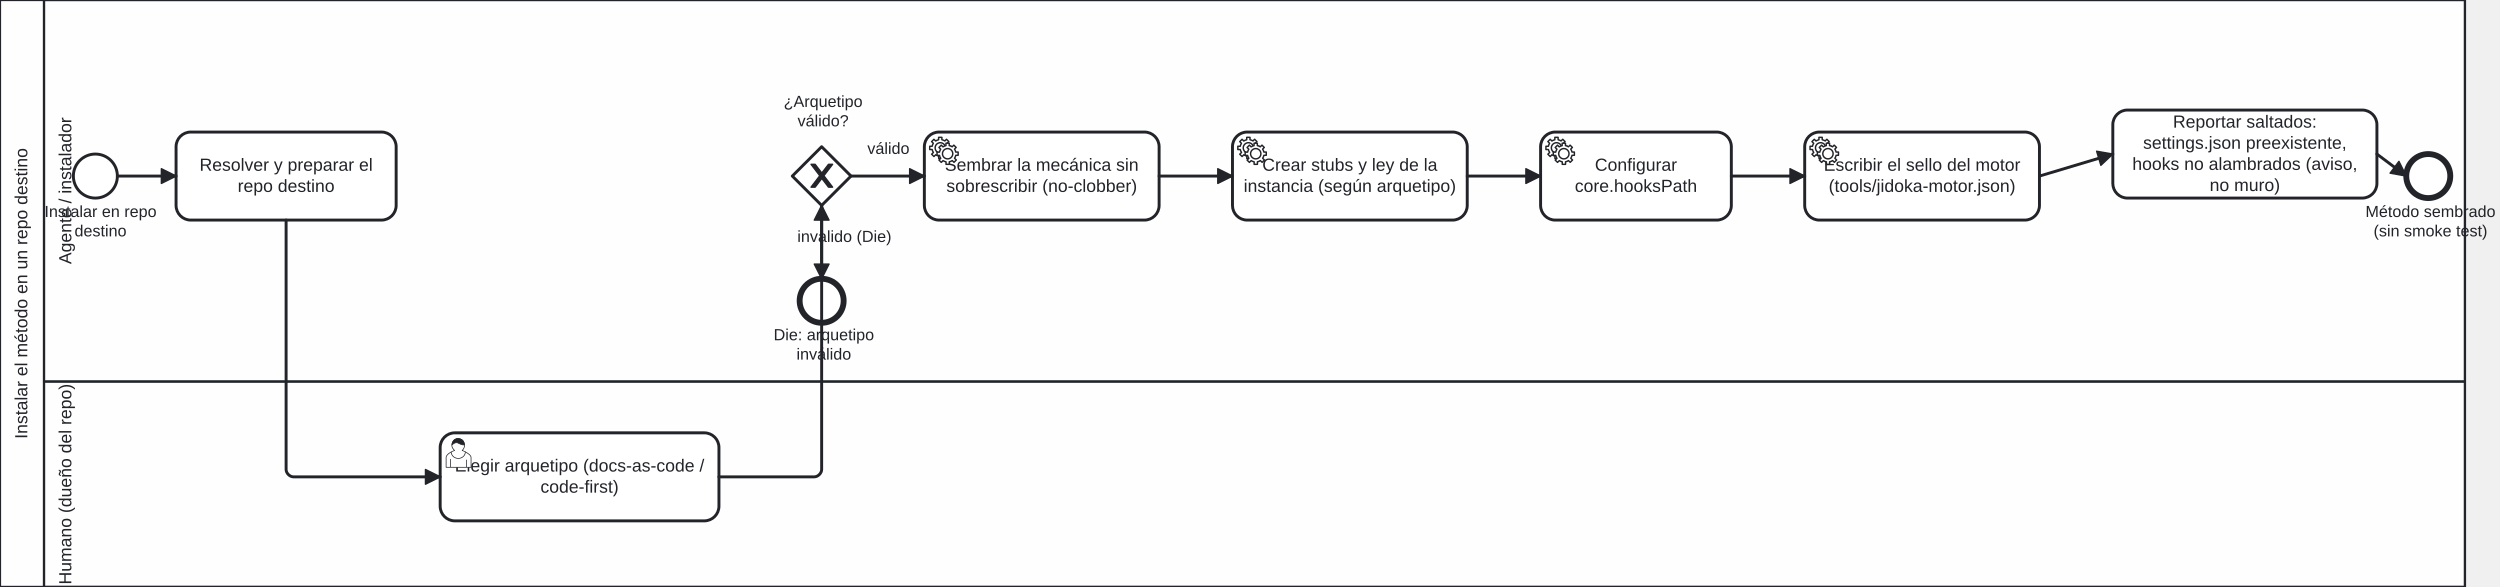
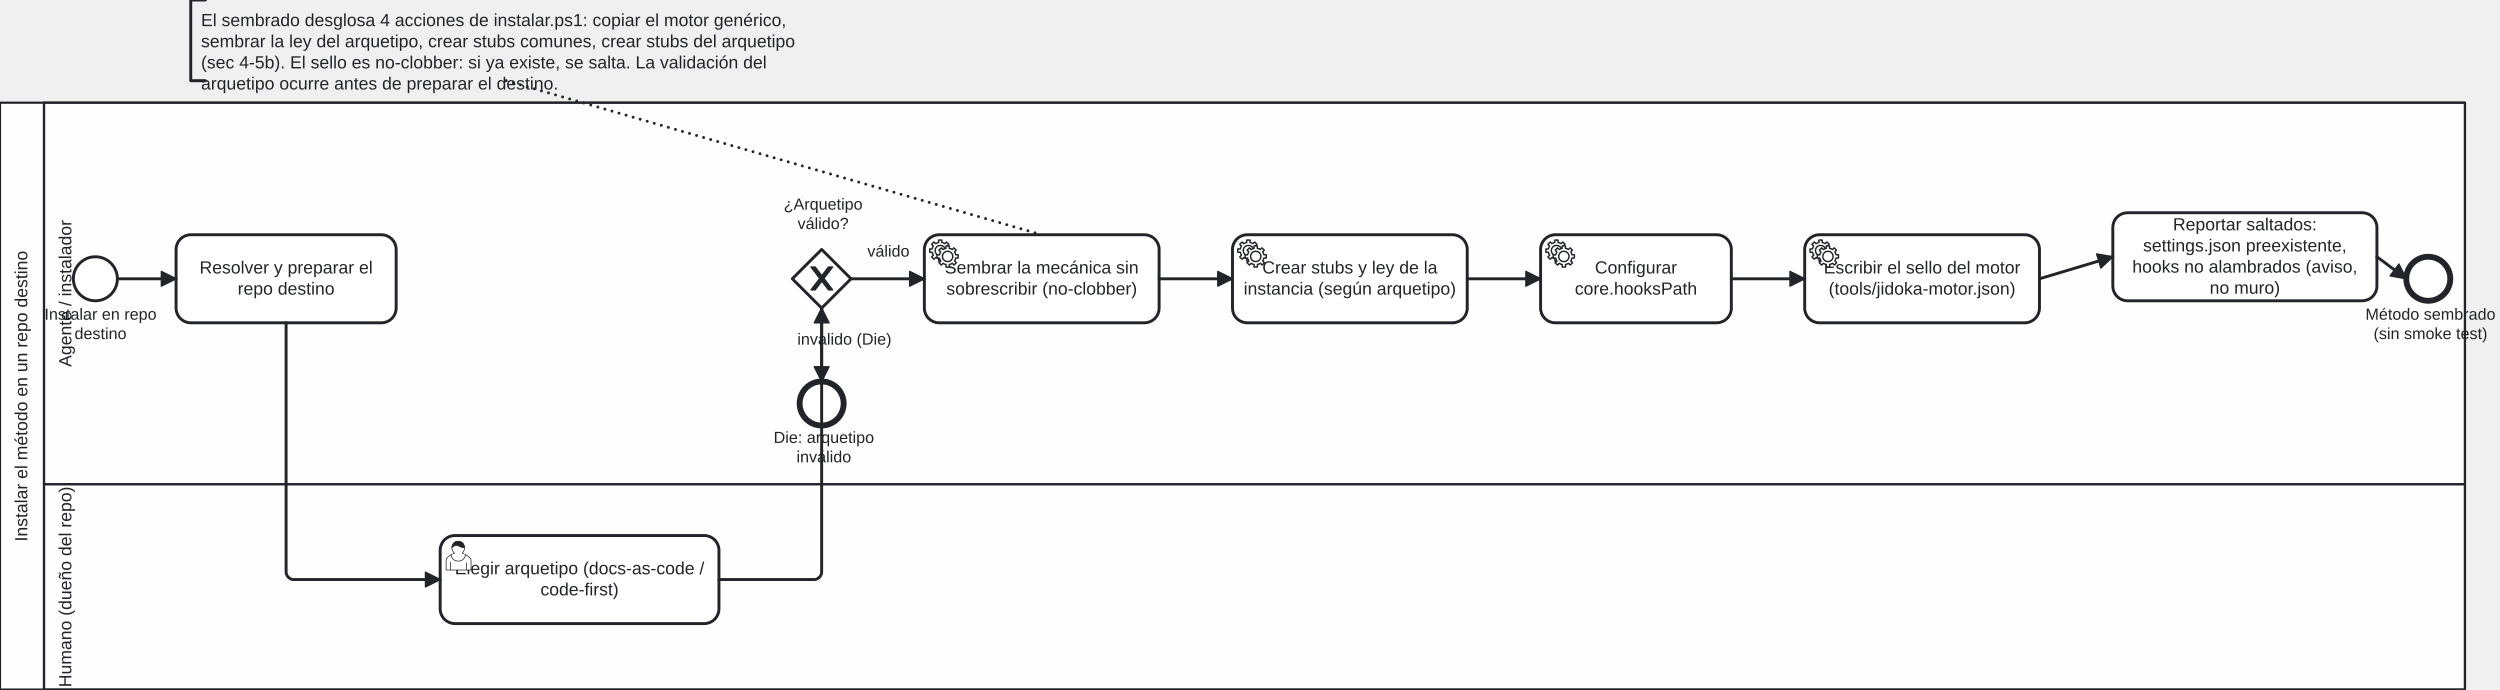
- <svg xmlns="http://www.w3.org/2000/svg" width="1703.888" height="400" viewBox="160 80 1703.888 400" version="1.1">
+ <svg xmlns="http://www.w3.org/2000/svg" width="1703.888" height="470" viewBox="160 10 1703.888 470" version="1.1">
  <g class="djs-group">
    <g class="djs-element djs-shape" data-element-id="Pool_Instalar" style="display: block;" transform="matrix(1 0 0 1 160 80)">
      <g class="djs-visual">
        <rect x="0" y="0" width="1680" height="400" rx="0" ry="0" style="stroke-linecap: round; stroke-linejoin: round; stroke: rgb(34, 36, 42); stroke-width: 1.5px; fill: white; fill-opacity: 0.95;" />
        <path style="fill: none; stroke-linecap: round; stroke-linejoin: round; stroke: rgb(34, 36, 42); stroke-width: 1.5px;" d="M30,0L30,400" />
        <text lineHeight="1.2" class="djs-label" style="font-family: Arial, sans-serif; font-size: 12px; font-weight: normal; fill: rgb(34, 36, 42);" transform="matrix(-1.83697e-16 -1 1 -1.83697e-16 0 400)">
          <tspan x="100.936" y="18.6">Instalar el método en un repo destino</tspan>
        </text>
      </g>
      <rect class="djs-hit djs-hit-all" x="0" y="0" width="1680" height="400" style="fill: none; stroke-opacity: 0; stroke: white; stroke-width: 15px;" />
    </g>
    <g class="djs-children">
      <g class="djs-group">
        <g class="djs-element djs-shape" data-element-id="Lane_Humano" style="display: block;" transform="matrix(1 0 0 1 190 340)">
          <g class="djs-visual">
            <rect x="0" y="0" width="1650" height="140" rx="0" ry="0" style="stroke-linecap: round; stroke-linejoin: round; stroke: rgb(34, 36, 42); stroke-width: 1.5px; fill: white; fill-opacity: 0.25;" />
            <text lineHeight="1.2" class="djs-label" style="font-family: Arial, sans-serif; font-size: 12px; font-weight: normal; fill: rgb(34, 36, 42);" transform="matrix(-1.83697e-16 -1 1 -1.83697e-16 0 140)">
              <tspan x="1.624" y="18.6">Humano (dueño del repo)</tspan>
            </text>
          </g>
          <rect class="djs-hit djs-hit-all" x="0" y="0" width="1650" height="140" style="fill: none; stroke-opacity: 0; stroke: white; stroke-width: 15px;" />
        </g>
      </g>
      <g class="djs-group">
        <g class="djs-element djs-shape" data-element-id="Lane_Agente" style="display: block;" transform="matrix(1 0 0 1 190 80)">
          <g class="djs-visual">
            <rect x="0" y="0" width="1650" height="260" rx="0" ry="0" style="stroke-linecap: round; stroke-linejoin: round; stroke: rgb(34, 36, 42); stroke-width: 1.5px; fill: white; fill-opacity: 0.25;" />
            <text lineHeight="1.2" class="djs-label" style="font-family: Arial, sans-serif; font-size: 12px; font-weight: normal; fill: rgb(34, 36, 42);" transform="matrix(-1.83697e-16 -1 1 -1.83697e-16 0 260)">
              <tspan x="79.967" y="18.6">Agente / instalador</tspan>
            </text>
          </g>
          <rect class="djs-hit djs-hit-all" x="0" y="0" width="1650" height="260" style="fill: none; stroke-opacity: 0; stroke: white; stroke-width: 15px;" />
        </g>
      </g>
      <g class="djs-group">
        <g class="djs-element djs-shape" data-element-id="Start" style="display: block;" transform="matrix(1 0 0 1 210 185)">
          <g class="djs-visual">
            <circle cx="15" cy="15" r="15" style="stroke-linecap: round; stroke-linejoin: round; stroke: rgb(34, 36, 42); stroke-width: 2px; fill: white; fill-opacity: 0.95;" />
          </g>
          <rect class="djs-hit djs-hit-all" x="0" y="0" width="30" height="30" style="fill: none; stroke-opacity: 0; stroke: white; stroke-width: 15px;" />
        </g>
      </g>
      <g class="djs-group">
        <g class="djs-element djs-shape" data-element-id="Start_label" style="display: block;" transform="matrix(1 0 0 1 190 218)">
          <g class="djs-visual">
            <text lineHeight="1.2" class="djs-label" style="font-family: Arial, sans-serif; font-size: 11px; font-weight: normal; fill: rgb(34, 36, 42);">
              <tspan x="0.282" y="9.9">Instalar en repo</tspan>
              <tspan x="20.765" y="23.1">destino</tspan>
            </text>
          </g>
          <rect class="djs-hit djs-hit-all" x="0" y="0" width="77" height="27" style="fill: none; stroke-opacity: 0; stroke: white; stroke-width: 15px;" />
        </g>
      </g>
      <g class="djs-group">
        <g class="djs-element djs-shape" data-element-id="T_Destino" style="display: block;" transform="matrix(1 0 0 1 280 170)">
          <g class="djs-visual">
            <rect x="0" y="0" width="150" height="60" rx="10" ry="10" style="stroke-linecap: round; stroke-linejoin: round; stroke: rgb(34, 36, 42); stroke-width: 2px; fill: white; fill-opacity: 0.95;" />
            <text lineHeight="1.2" class="djs-label" style="font-family: Arial, sans-serif; font-size: 12px; font-weight: normal; fill: rgb(34, 36, 42);">
              <tspan x="15.976" y="26.4">Resolver y preparar el </tspan>
              <tspan x="41.977" y="40.8">repo destino</tspan>
            </text>
          </g>
          <rect class="djs-hit djs-hit-all" x="0" y="0" width="150" height="60" style="fill: none; stroke-opacity: 0; stroke: white; stroke-width: 15px;" />
        </g>
      </g>
      <g class="djs-group">
        <g class="djs-element djs-shape" data-element-id="U_Arquetipo" style="display: block;" transform="matrix(1 0 0 1 460 375)">
          <g class="djs-visual">
            <rect x="0" y="0" width="190" height="60" rx="10" ry="10" style="stroke-linecap: round; stroke-linejoin: round; stroke: rgb(34, 36, 42); stroke-width: 2px; fill: white; fill-opacity: 0.95;" />
            <text lineHeight="1.2" class="djs-label" style="font-family: Arial, sans-serif; font-size: 12px; font-weight: normal; fill: rgb(34, 36, 42);">
              <tspan x="9.957" y="26.4">Elegir arquetipo (docs-as-code / </tspan>
              <tspan x="68.328" y="40.8">code-first)</tspan>
            </text>
            <path d="m 15,12 c 0.909,-0.845 1.594,-2.049 1.594,-3.385 0,-2.554 -1.805,-4.622 -4.357,-4.622 -2.552,0 -4.288,2.068 -4.288,4.622 0,1.348 0.974,2.562 1.896,3.405 -0.529,0.187 -5.669,2.097 -5.794,4.756 v 6.718 h 17 v -6.718 c 0,-2.298 -5.528,-4.595 -6.051,-4.776 zm -8,6 l 0,5.5 m 11,0 l 0,-5" style="fill: white; stroke-linecap: round; stroke-linejoin: round; stroke: rgb(34, 36, 42); stroke-width: 0.5px;" />
            <path d="m 15,12 m 2.162,1.009 c 0,2.447 -2.158,4.431 -4.821,4.431 -2.665,0 -4.822,-1.981 -4.822,-4.431 " style="fill: white; stroke-linecap: round; stroke-linejoin: round; stroke: rgb(34, 36, 42); stroke-width: 0.5px;" />
            <path d="m 15,12 m -6.9,-3.80 c 0,0 2.251,-2.358 4.274,-1.177 2.024,1.181 4.221,1.537 4.124,0.965 -0.098,-0.57 -0.117,-3.791 -4.191,-4.136 -3.575,0.001 -4.208,3.367 -4.207,4.348 z" style="fill: rgb(34, 36, 42); stroke-linecap: round; stroke-linejoin: round; stroke: rgb(34, 36, 42); stroke-width: 0.5px;" />
          </g>
          <rect class="djs-hit djs-hit-all" x="0" y="0" width="190" height="60" style="fill: none; stroke-opacity: 0; stroke: white; stroke-width: 15px;" />
        </g>
      </g>
      <g class="djs-group">
        <g class="djs-element djs-shape" data-element-id="Gw_Arquetipo" style="display: block;" transform="matrix(1 0 0 1 700 180)">
          <g class="djs-visual">
            <polygon points="20,0 40,20 20,40 0,20" style="stroke-linecap: round; stroke-linejoin: round; stroke: rgb(34, 36, 42); stroke-width: 2px; fill: white; fill-opacity: 0.95;" />
            <path d="m 12.8,12 5.943,7.771 -5.943,7.771 2.743,0 4.571,-5.971 4.571,5.971 2.743,0 -5.943,-7.771 5.943,-7.771 -2.743,0 -4.571,5.971 -4.571,-5.971 -2.743,0 z" style="fill: rgb(34, 36, 42); stroke-linecap: round; stroke-linejoin: round; stroke: rgb(34, 36, 42); stroke-width: 1px;" />
          </g>
          <rect class="djs-hit djs-hit-all" x="0" y="0" width="40" height="40" style="fill: none; stroke-opacity: 0; stroke: white; stroke-width: 15px;" />
        </g>
      </g>
      <g class="djs-group">
        <g class="djs-element djs-shape" data-element-id="Gw_Arquetipo_label" style="display: block;" transform="matrix(1 0 0 1 694 143)">
          <g class="djs-visual">
            <text lineHeight="1.2" class="djs-label" style="font-family: Arial, sans-serif; font-size: 11px; font-weight: normal; fill: rgb(34, 36, 42);">
              <tspan x="0.096" y="9.9">¿Arquetipo</tspan>
              <tspan x="9.571" y="23.1">válido?</tspan>
            </text>
          </g>
          <rect class="djs-hit djs-hit-all" x="0" y="0" width="54" height="27" style="fill: none; stroke-opacity: 0; stroke: white; stroke-width: 15px;" />
        </g>
      </g>
      <g class="djs-group">
        <g class="djs-element djs-shape" data-element-id="End_Die" style="display: block;" transform="matrix(1 0 0 1 705 270)">
          <g class="djs-visual">
            <circle cx="15" cy="15" r="15" style="stroke-linecap: round; stroke-linejoin: round; stroke: rgb(34, 36, 42); stroke-width: 4px; fill: white; fill-opacity: 0.95;" />
          </g>
          <rect class="djs-hit djs-hit-all" x="0" y="0" width="30" height="30" style="fill: none; stroke-opacity: 0; stroke: white; stroke-width: 15px;" />
        </g>
      </g>
      <g class="djs-group">
        <g class="djs-element djs-shape" data-element-id="End_Die_label" style="display: block;" transform="matrix(1 0 0 1 687 302)">
          <g class="djs-visual">
            <text lineHeight="1.2" class="djs-label" style="font-family: Arial, sans-serif; font-size: 11px; font-weight: normal; fill: rgb(34, 36, 42);">
              <tspan x="0.257" y="9.9">Die: arquetipo</tspan>
              <tspan x="15.849" y="23.1">inválido</tspan>
            </text>
          </g>
          <rect class="djs-hit djs-hit-all" x="0" y="0" width="69" height="27" style="fill: none; stroke-opacity: 0; stroke: white; stroke-width: 15px;" />
        </g>
      </g>
      <g class="djs-group">
        <g class="djs-element djs-shape" data-element-id="T_Sembrar" style="display: block;" transform="matrix(1 0 0 1 790 170)">
          <g class="djs-visual">
            <rect x="0" y="0" width="160" height="60" rx="10" ry="10" style="stroke-linecap: round; stroke-linejoin: round; stroke: rgb(34, 36, 42); stroke-width: 2px; fill: white; fill-opacity: 0.95;" />
            <text lineHeight="1.2" class="djs-label" style="font-family: Arial, sans-serif; font-size: 12px; font-weight: normal; fill: rgb(34, 36, 42);">
              <tspan x="13.974" y="26.4">Sembrar la mecánica sin </tspan>
              <tspan x="14.979" y="40.8">sobrescribir (no-clobber)</tspan>
            </text>
            <circle cx="5" cy="5" r="5" transform="translate(6, 6)" style="stroke-linecap: round; stroke-linejoin: round; stroke: none; stroke-width: 2px; fill: white;" />
            <path d="m 12,18 v -1.713 c 0.352,-0.07 0.704,-0.178 1.048,-0.321 0.344,-0.145 0.666,-0.321 0.966,-0.521 l 1.194,1.18 1.567,-1.577 -1.195,-1.18 c 0.403,-0.614 0.683,-1.299 0.825,-2.018 l 1.622,-0.01 v -2.22 l -1.637,0.01 c -0.073,-0.352 -0.178,-0.7 -0.324,-1.044 -0.145,-0.344 -0.321,-0.664 -0.523,-0.962 l 1.131,-1.136 -1.583,-1.563 -1.13,1.136 c -0.614,-0.401 -1.303,-0.681 -2.023,-0.822 l 0.009,-1.619 h -2.241 l 0.004,1.631 c -0.354,0.074 -0.705,0.18 -1.05,0.324 -0.344,0.144 -0.665,0.321 -0.964,0.52 l -1.17,-1.158 -1.567,1.579 1.168,1.157 c -0.403,0.613 -0.683,1.298 -0.825,2.017 l -1.659,0.003 v 2.222 l 1.672,-0.006 c 0.073,0.351 0.18,0.702 0.324,1.045 0.145,0.344 0.321,0.664 0.523,0.961 l -1.199,1.197 1.584,1.56 1.196,-1.193 c 0.614,0.403 1.303,0.682 2.023,0.823 l 7.19e-4,1.699 h 2.227 z m 0.221,-3.996 c -1.789,0.75 -3.858,-0.093 -4.61,-1.874 -0.752,-1.783 0.091,-3.846 1.88,-4.596 1.788,-0.749 3.857,0.093 4.609,1.874 0.752,1.782 -0.091,3.846 -1.88,4.596 z" style="fill: white; stroke-linecap: round; stroke-linejoin: round; stroke: rgb(34, 36, 42); stroke-width: 1px;" />
            <circle cx="5" cy="5" r="5" transform="translate(11, 10)" style="stroke-linecap: round; stroke-linejoin: round; stroke: none; stroke-width: 2px; fill: white;" />
            <path d="m 17,22 v -1.713 c 0.352,-0.07 0.704,-0.178 1.048,-0.321 0.344,-0.145 0.666,-0.321 0.966,-0.521 l 1.194,1.18 1.567,-1.577 -1.195,-1.18 c 0.403,-0.614 0.683,-1.299 0.825,-2.018 l 1.622,-0.01 v -2.22 l -1.637,0.01 c -0.073,-0.352 -0.178,-0.7 -0.324,-1.044 -0.145,-0.344 -0.321,-0.664 -0.523,-0.962 l 1.131,-1.136 -1.583,-1.563 -1.13,1.136 c -0.614,-0.401 -1.303,-0.681 -2.023,-0.822 l 0.009,-1.619 h -2.241 l 0.004,1.631 c -0.354,0.074 -0.705,0.18 -1.05,0.324 -0.344,0.144 -0.665,0.321 -0.964,0.52 l -1.17,-1.158 -1.567,1.579 1.168,1.157 c -0.403,0.613 -0.683,1.298 -0.825,2.017 l -1.659,0.003 v 2.222 l 1.672,-0.006 c 0.073,0.351 0.18,0.702 0.324,1.045 0.145,0.344 0.321,0.664 0.523,0.961 l -1.199,1.197 1.584,1.56 1.196,-1.193 c 0.614,0.403 1.303,0.682 2.023,0.823 l 7.19e-4,1.699 h 2.227 z m 0.221,-3.996 c -1.789,0.75 -3.858,-0.093 -4.61,-1.874 -0.752,-1.783 0.091,-3.846 1.88,-4.596 1.788,-0.749 3.857,0.093 4.609,1.874 0.752,1.782 -0.091,3.846 -1.88,4.596 z" style="fill: white; stroke-linecap: round; stroke-linejoin: round; stroke: rgb(34, 36, 42); stroke-width: 1px;" />
          </g>
          <rect class="djs-hit djs-hit-all" x="0" y="0" width="160" height="60" style="fill: none; stroke-opacity: 0; stroke: white; stroke-width: 15px;" />
        </g>
      </g>
      <g class="djs-group">
        <g class="djs-element djs-shape" data-element-id="T_Instancia" style="display: block;" transform="matrix(1 0 0 1 1000 170)">
          <g class="djs-visual">
            <rect x="0" y="0" width="160" height="60" rx="10" ry="10" style="stroke-linecap: round; stroke-linejoin: round; stroke: rgb(34, 36, 42); stroke-width: 2px; fill: white; fill-opacity: 0.95;" />
            <text lineHeight="1.2" class="djs-label" style="font-family: Arial, sans-serif; font-size: 12px; font-weight: normal; fill: rgb(34, 36, 42);">
              <tspan x="20.308" y="26.4">Crear stubs y ley de la </tspan>
              <tspan x="7.622" y="40.8">instancia (según arquetipo)</tspan>
            </text>
            <circle cx="5" cy="5" r="5" transform="translate(6, 6)" style="stroke-linecap: round; stroke-linejoin: round; stroke: none; stroke-width: 2px; fill: white;" />
            <path d="m 12,18 v -1.713 c 0.352,-0.07 0.704,-0.178 1.048,-0.321 0.344,-0.145 0.666,-0.321 0.966,-0.521 l 1.194,1.18 1.567,-1.577 -1.195,-1.18 c 0.403,-0.614 0.683,-1.299 0.825,-2.018 l 1.622,-0.01 v -2.22 l -1.637,0.01 c -0.073,-0.352 -0.178,-0.7 -0.324,-1.044 -0.145,-0.344 -0.321,-0.664 -0.523,-0.962 l 1.131,-1.136 -1.583,-1.563 -1.13,1.136 c -0.614,-0.401 -1.303,-0.681 -2.023,-0.822 l 0.009,-1.619 h -2.241 l 0.004,1.631 c -0.354,0.074 -0.705,0.18 -1.05,0.324 -0.344,0.144 -0.665,0.321 -0.964,0.52 l -1.17,-1.158 -1.567,1.579 1.168,1.157 c -0.403,0.613 -0.683,1.298 -0.825,2.017 l -1.659,0.003 v 2.222 l 1.672,-0.006 c 0.073,0.351 0.18,0.702 0.324,1.045 0.145,0.344 0.321,0.664 0.523,0.961 l -1.199,1.197 1.584,1.56 1.196,-1.193 c 0.614,0.403 1.303,0.682 2.023,0.823 l 7.19e-4,1.699 h 2.227 z m 0.221,-3.996 c -1.789,0.75 -3.858,-0.093 -4.61,-1.874 -0.752,-1.783 0.091,-3.846 1.88,-4.596 1.788,-0.749 3.857,0.093 4.609,1.874 0.752,1.782 -0.091,3.846 -1.88,4.596 z" style="fill: white; stroke-linecap: round; stroke-linejoin: round; stroke: rgb(34, 36, 42); stroke-width: 1px;" />
            <circle cx="5" cy="5" r="5" transform="translate(11, 10)" style="stroke-linecap: round; stroke-linejoin: round; stroke: none; stroke-width: 2px; fill: white;" />
            <path d="m 17,22 v -1.713 c 0.352,-0.07 0.704,-0.178 1.048,-0.321 0.344,-0.145 0.666,-0.321 0.966,-0.521 l 1.194,1.18 1.567,-1.577 -1.195,-1.18 c 0.403,-0.614 0.683,-1.299 0.825,-2.018 l 1.622,-0.01 v -2.22 l -1.637,0.01 c -0.073,-0.352 -0.178,-0.7 -0.324,-1.044 -0.145,-0.344 -0.321,-0.664 -0.523,-0.962 l 1.131,-1.136 -1.583,-1.563 -1.13,1.136 c -0.614,-0.401 -1.303,-0.681 -2.023,-0.822 l 0.009,-1.619 h -2.241 l 0.004,1.631 c -0.354,0.074 -0.705,0.18 -1.05,0.324 -0.344,0.144 -0.665,0.321 -0.964,0.52 l -1.17,-1.158 -1.567,1.579 1.168,1.157 c -0.403,0.613 -0.683,1.298 -0.825,2.017 l -1.659,0.003 v 2.222 l 1.672,-0.006 c 0.073,0.351 0.18,0.702 0.324,1.045 0.145,0.344 0.321,0.664 0.523,0.961 l -1.199,1.197 1.584,1.56 1.196,-1.193 c 0.614,0.403 1.303,0.682 2.023,0.823 l 7.19e-4,1.699 h 2.227 z m 0.221,-3.996 c -1.789,0.75 -3.858,-0.093 -4.61,-1.874 -0.752,-1.783 0.091,-3.846 1.88,-4.596 1.788,-0.749 3.857,0.093 4.609,1.874 0.752,1.782 -0.091,3.846 -1.88,4.596 z" style="fill: white; stroke-linecap: round; stroke-linejoin: round; stroke: rgb(34, 36, 42); stroke-width: 1px;" />
          </g>
          <rect class="djs-hit djs-hit-all" x="0" y="0" width="160" height="60" style="fill: none; stroke-opacity: 0; stroke: white; stroke-width: 15px;" />
        </g>
      </g>
      <g class="djs-group">
        <g class="djs-element djs-shape" data-element-id="T_Hooks" style="display: block;" transform="matrix(1 0 0 1 1210 170)">
          <g class="djs-visual">
            <rect x="0" y="0" width="130" height="60" rx="10" ry="10" style="stroke-linecap: round; stroke-linejoin: round; stroke: rgb(34, 36, 42); stroke-width: 2px; fill: white; fill-opacity: 0.95;" />
            <text lineHeight="1.2" class="djs-label" style="font-family: Arial, sans-serif; font-size: 12px; font-weight: normal; fill: rgb(34, 36, 42);">
              <tspan x="36.986" y="26.4">Configurar </tspan>
              <tspan x="23.308" y="40.8">core.hooksPath</tspan>
            </text>
            <circle cx="5" cy="5" r="5" transform="translate(6, 6)" style="stroke-linecap: round; stroke-linejoin: round; stroke: none; stroke-width: 2px; fill: white;" />
            <path d="m 12,18 v -1.713 c 0.352,-0.07 0.704,-0.178 1.048,-0.321 0.344,-0.145 0.666,-0.321 0.966,-0.521 l 1.194,1.18 1.567,-1.577 -1.195,-1.18 c 0.403,-0.614 0.683,-1.299 0.825,-2.018 l 1.622,-0.01 v -2.22 l -1.637,0.01 c -0.073,-0.352 -0.178,-0.7 -0.324,-1.044 -0.145,-0.344 -0.321,-0.664 -0.523,-0.962 l 1.131,-1.136 -1.583,-1.563 -1.13,1.136 c -0.614,-0.401 -1.303,-0.681 -2.023,-0.822 l 0.009,-1.619 h -2.241 l 0.004,1.631 c -0.354,0.074 -0.705,0.18 -1.05,0.324 -0.344,0.144 -0.665,0.321 -0.964,0.52 l -1.17,-1.158 -1.567,1.579 1.168,1.157 c -0.403,0.613 -0.683,1.298 -0.825,2.017 l -1.659,0.003 v 2.222 l 1.672,-0.006 c 0.073,0.351 0.18,0.702 0.324,1.045 0.145,0.344 0.321,0.664 0.523,0.961 l -1.199,1.197 1.584,1.56 1.196,-1.193 c 0.614,0.403 1.303,0.682 2.023,0.823 l 7.19e-4,1.699 h 2.227 z m 0.221,-3.996 c -1.789,0.75 -3.858,-0.093 -4.61,-1.874 -0.752,-1.783 0.091,-3.846 1.88,-4.596 1.788,-0.749 3.857,0.093 4.609,1.874 0.752,1.782 -0.091,3.846 -1.88,4.596 z" style="fill: white; stroke-linecap: round; stroke-linejoin: round; stroke: rgb(34, 36, 42); stroke-width: 1px;" />
            <circle cx="5" cy="5" r="5" transform="translate(11, 10)" style="stroke-linecap: round; stroke-linejoin: round; stroke: none; stroke-width: 2px; fill: white;" />
            <path d="m 17,22 v -1.713 c 0.352,-0.07 0.704,-0.178 1.048,-0.321 0.344,-0.145 0.666,-0.321 0.966,-0.521 l 1.194,1.18 1.567,-1.577 -1.195,-1.18 c 0.403,-0.614 0.683,-1.299 0.825,-2.018 l 1.622,-0.01 v -2.22 l -1.637,0.01 c -0.073,-0.352 -0.178,-0.7 -0.324,-1.044 -0.145,-0.344 -0.321,-0.664 -0.523,-0.962 l 1.131,-1.136 -1.583,-1.563 -1.13,1.136 c -0.614,-0.401 -1.303,-0.681 -2.023,-0.822 l 0.009,-1.619 h -2.241 l 0.004,1.631 c -0.354,0.074 -0.705,0.18 -1.05,0.324 -0.344,0.144 -0.665,0.321 -0.964,0.52 l -1.17,-1.158 -1.567,1.579 1.168,1.157 c -0.403,0.613 -0.683,1.298 -0.825,2.017 l -1.659,0.003 v 2.222 l 1.672,-0.006 c 0.073,0.351 0.18,0.702 0.324,1.045 0.145,0.344 0.321,0.664 0.523,0.961 l -1.199,1.197 1.584,1.56 1.196,-1.193 c 0.614,0.403 1.303,0.682 2.023,0.823 l 7.19e-4,1.699 h 2.227 z m 0.221,-3.996 c -1.789,0.75 -3.858,-0.093 -4.61,-1.874 -0.752,-1.783 0.091,-3.846 1.88,-4.596 1.788,-0.749 3.857,0.093 4.609,1.874 0.752,1.782 -0.091,3.846 -1.88,4.596 z" style="fill: white; stroke-linecap: round; stroke-linejoin: round; stroke: rgb(34, 36, 42); stroke-width: 1px;" />
          </g>
          <rect class="djs-hit djs-hit-all" x="0" y="0" width="130" height="60" style="fill: none; stroke-opacity: 0; stroke: white; stroke-width: 15px;" />
        </g>
      </g>
      <g class="djs-group">
        <g class="djs-element djs-shape" data-element-id="T_Sello" style="display: block;" transform="matrix(1 0 0 1 1390 170)">
          <g class="djs-visual">
            <rect x="0" y="0" width="160" height="60" rx="10" ry="10" style="stroke-linecap: round; stroke-linejoin: round; stroke: rgb(34, 36, 42); stroke-width: 2px; fill: white; fill-opacity: 0.95;" />
            <text lineHeight="1.2" class="djs-label" style="font-family: Arial, sans-serif; font-size: 12px; font-weight: normal; fill: rgb(34, 36, 42);">
              <tspan x="12.978" y="26.4">Escribir el sello del motor </tspan>
              <tspan x="16.309" y="40.8">(tools/jidoka-motor.json)</tspan>
            </text>
            <circle cx="5" cy="5" r="5" transform="translate(6, 6)" style="stroke-linecap: round; stroke-linejoin: round; stroke: none; stroke-width: 2px; fill: white;" />
            <path d="m 12,18 v -1.713 c 0.352,-0.07 0.704,-0.178 1.048,-0.321 0.344,-0.145 0.666,-0.321 0.966,-0.521 l 1.194,1.18 1.567,-1.577 -1.195,-1.18 c 0.403,-0.614 0.683,-1.299 0.825,-2.018 l 1.622,-0.01 v -2.22 l -1.637,0.01 c -0.073,-0.352 -0.178,-0.7 -0.324,-1.044 -0.145,-0.344 -0.321,-0.664 -0.523,-0.962 l 1.131,-1.136 -1.583,-1.563 -1.13,1.136 c -0.614,-0.401 -1.303,-0.681 -2.023,-0.822 l 0.009,-1.619 h -2.241 l 0.004,1.631 c -0.354,0.074 -0.705,0.18 -1.05,0.324 -0.344,0.144 -0.665,0.321 -0.964,0.52 l -1.17,-1.158 -1.567,1.579 1.168,1.157 c -0.403,0.613 -0.683,1.298 -0.825,2.017 l -1.659,0.003 v 2.222 l 1.672,-0.006 c 0.073,0.351 0.18,0.702 0.324,1.045 0.145,0.344 0.321,0.664 0.523,0.961 l -1.199,1.197 1.584,1.56 1.196,-1.193 c 0.614,0.403 1.303,0.682 2.023,0.823 l 7.19e-4,1.699 h 2.227 z m 0.221,-3.996 c -1.789,0.75 -3.858,-0.093 -4.61,-1.874 -0.752,-1.783 0.091,-3.846 1.88,-4.596 1.788,-0.749 3.857,0.093 4.609,1.874 0.752,1.782 -0.091,3.846 -1.88,4.596 z" style="fill: white; stroke-linecap: round; stroke-linejoin: round; stroke: rgb(34, 36, 42); stroke-width: 1px;" />
            <circle cx="5" cy="5" r="5" transform="translate(11, 10)" style="stroke-linecap: round; stroke-linejoin: round; stroke: none; stroke-width: 2px; fill: white;" />
            <path d="m 17,22 v -1.713 c 0.352,-0.07 0.704,-0.178 1.048,-0.321 0.344,-0.145 0.666,-0.321 0.966,-0.521 l 1.194,1.18 1.567,-1.577 -1.195,-1.18 c 0.403,-0.614 0.683,-1.299 0.825,-2.018 l 1.622,-0.01 v -2.22 l -1.637,0.01 c -0.073,-0.352 -0.178,-0.7 -0.324,-1.044 -0.145,-0.344 -0.321,-0.664 -0.523,-0.962 l 1.131,-1.136 -1.583,-1.563 -1.13,1.136 c -0.614,-0.401 -1.303,-0.681 -2.023,-0.822 l 0.009,-1.619 h -2.241 l 0.004,1.631 c -0.354,0.074 -0.705,0.18 -1.05,0.324 -0.344,0.144 -0.665,0.321 -0.964,0.52 l -1.17,-1.158 -1.567,1.579 1.168,1.157 c -0.403,0.613 -0.683,1.298 -0.825,2.017 l -1.659,0.003 v 2.222 l 1.672,-0.006 c 0.073,0.351 0.18,0.702 0.324,1.045 0.145,0.344 0.321,0.664 0.523,0.961 l -1.199,1.197 1.584,1.56 1.196,-1.193 c 0.614,0.403 1.303,0.682 2.023,0.823 l 7.19e-4,1.699 h 2.227 z m 0.221,-3.996 c -1.789,0.75 -3.858,-0.093 -4.61,-1.874 -0.752,-1.783 0.091,-3.846 1.88,-4.596 1.788,-0.749 3.857,0.093 4.609,1.874 0.752,1.782 -0.091,3.846 -1.88,4.596 z" style="fill: white; stroke-linecap: round; stroke-linejoin: round; stroke: rgb(34, 36, 42); stroke-width: 1px;" />
          </g>
          <rect class="djs-hit djs-hit-all" x="0" y="0" width="160" height="60" style="fill: none; stroke-opacity: 0; stroke: white; stroke-width: 15px;" />
        </g>
      </g>
      <g class="djs-group">
        <g class="djs-element djs-shape" data-element-id="T_Brownfield" style="display: block;" transform="matrix(1 0 0 1 1600 155)">
          <g class="djs-visual">
            <rect x="0" y="0" width="180" height="60" rx="10" ry="10" style="stroke-linecap: round; stroke-linejoin: round; stroke: rgb(34, 36, 42); stroke-width: 2px; fill: white; fill-opacity: 0.95;" />
            <text lineHeight="1.2" class="djs-label" style="font-family: Arial, sans-serif; font-size: 12px; font-weight: normal; fill: rgb(34, 36, 42);">
              <tspan x="40.975" y="12">Reportar saltados: </tspan>
              <tspan x="20.628" y="26.4">settings.json preexistente, </tspan>
              <tspan x="13.292" y="40.8">hooks no alambrados (aviso, </tspan>
              <tspan x="65.991" y="55.2">no muro)</tspan>
            </text>
          </g>
          <rect class="djs-hit djs-hit-all" x="0" y="0" width="180" height="60" style="fill: none; stroke-opacity: 0; stroke: white; stroke-width: 15px;" />
        </g>
      </g>
      <g class="djs-group">
        <g class="djs-element djs-shape" data-element-id="End" style="display: block;" transform="matrix(1 0 0 1 1800 185)">
          <g class="djs-visual">
            <circle cx="15" cy="15" r="15" style="stroke-linecap: round; stroke-linejoin: round; stroke: rgb(34, 36, 42); stroke-width: 4px; fill: white; fill-opacity: 0.95;" />
          </g>
          <rect class="djs-hit djs-hit-all" x="0" y="0" width="30" height="30" style="fill: none; stroke-opacity: 0; stroke: white; stroke-width: 15px;" />
        </g>
      </g>
      <g class="djs-group">
        <g class="djs-element djs-shape" data-element-id="End_label" style="display: block;" transform="matrix(1 0 0 1 1772 218)">
          <g class="djs-visual">
            <text lineHeight="1.2" class="djs-label" style="font-family: Arial, sans-serif; font-size: 11px; font-weight: normal; fill: rgb(34, 36, 42);">
              <tspan x="0.17" y="9.9">Método sembrado </tspan>
              <tspan x="5.686" y="23.1">(sin smoke test)</tspan>
            </text>
          </g>
          <rect class="djs-hit djs-hit-all" x="0" y="0" width="89" height="27" style="fill: none; stroke-opacity: 0; stroke: white; stroke-width: 15px;" />
        </g>
      </g>
      <g class="djs-group">
+         <g class="djs-element djs-shape" data-element-id="Ann_Desglose" style="display: block;" transform="matrix(1 0 0 1 290 10)">
+           <g class="djs-visual">
+             <rect x="0" y="0" width="430" height="55" rx="0" ry="0" style="stroke-linecap: round; stroke-linejoin: round; stroke: none; stroke-width: 2px; fill: none;" />
+             <path d="m 0, 0 m 10,0 l -10,0 l 0,55 l 10,0" style="fill: none; stroke-linecap: round; stroke-linejoin: round; stroke: rgb(34, 36, 42); stroke-width: 2px;" />
+             <text lineHeight="1.2" class="djs-label" style="font-family: Arial, sans-serif; font-size: 12px; font-weight: normal; fill: rgb(34, 36, 42);">
+               <tspan x="7" y="17.8">El sembrado desglosa 4 acciones de instalar.ps1: copiar el motor genérico, </tspan>
+               <tspan x="7" y="32.2">sembrar la ley del arquetipo, crear stubs comunes, crear stubs del arquetipo </tspan>
+               <tspan x="7" y="46.6">(sec 4-5b). El sello es no-clobber: si ya existe, se salta. La validación del </tspan>
+               <tspan x="7" y="61">arquetipo ocurre antes de preparar el destino.</tspan>
+             </text>
+           </g>
+           <rect class="djs-hit djs-hit-all" x="0" y="0" width="430" height="55" style="fill: none; stroke-opacity: 0; stroke: white; stroke-width: 15px;" />
+         </g>
+       </g>
+       <g class="djs-group">
        <g class="djs-element djs-connection" data-element-id="f1" style="display: block;">
          <g class="djs-visual">
            <defs>
-               <marker id="marker-2s6ladggal41pw8rstqpfulzf" viewBox="0 0 20 20" refX="11" refY="10" markerWidth="10" markerHeight="10" orient="auto">
-                 <path d="M 1 5 L 11 10 L 1 15 Z" style="stroke-linecap: round; stroke-linejoin: round; stroke: rgb(34, 36, 42); stroke-width: 1px; fill: rgb(34, 36, 42);" />
-               </marker>
-             </defs>
-             <path data-corner-radius="5" style="fill: none; stroke-linecap: round; stroke-linejoin: round; stroke: rgb(34, 36, 42); stroke-width: 2px; marker-end: url('#marker-2s6ladggal41pw8rstqpfulzf');" d="M240,200L280,200" />
+               <marker id="marker-5e7hqs9ax4y31dvka6ihatqs8" viewBox="0 0 20 20" refX="11" refY="10" markerWidth="10" markerHeight="10" orient="auto">
+                 <path d="M 1 5 L 11 10 L 1 15 Z" style="stroke-linecap: round; stroke-linejoin: round; stroke: rgb(34, 36, 42); stroke-width: 1px; fill: rgb(34, 36, 42);" />
+               </marker>
+             </defs>
+             <path data-corner-radius="5" style="fill: none; stroke-linecap: round; stroke-linejoin: round; stroke: rgb(34, 36, 42); stroke-width: 2px; marker-end: url('#marker-5e7hqs9ax4y31dvka6ihatqs8');" d="M240,200L280,200" />
          </g>
          <path d="M240,200L280,200" class="djs-hit djs-hit-stroke" style="fill: none; stroke-opacity: 0; stroke: white; stroke-width: 15px;" />
        </g>
      </g>
      <g class="djs-group">
        <g class="djs-element djs-connection" data-element-id="f2" style="display: block;">
          <g class="djs-visual">
            <defs>
-               <marker id="marker-d7o8zh5dvsht9dlajk8oudl0f" viewBox="0 0 20 20" refX="11" refY="10" markerWidth="10" markerHeight="10" orient="auto">
-                 <path d="M 1 5 L 11 10 L 1 15 Z" style="stroke-linecap: round; stroke-linejoin: round; stroke: rgb(34, 36, 42); stroke-width: 1px; fill: rgb(34, 36, 42);" />
-               </marker>
-             </defs>
-             <path data-corner-radius="5" style="fill: none; stroke-linecap: round; stroke-linejoin: round; stroke: rgb(34, 36, 42); stroke-width: 2px; marker-end: url('#marker-d7o8zh5dvsht9dlajk8oudl0f');" d="M355,230L355,400C355,402.5,357.5,405,360,405L460,405" />
+               <marker id="marker-c96swwz2h8t826ni8k9xi4gn6" viewBox="0 0 20 20" refX="11" refY="10" markerWidth="10" markerHeight="10" orient="auto">
+                 <path d="M 1 5 L 11 10 L 1 15 Z" style="stroke-linecap: round; stroke-linejoin: round; stroke: rgb(34, 36, 42); stroke-width: 1px; fill: rgb(34, 36, 42);" />
+               </marker>
+             </defs>
+             <path data-corner-radius="5" style="fill: none; stroke-linecap: round; stroke-linejoin: round; stroke: rgb(34, 36, 42); stroke-width: 2px; marker-end: url('#marker-c96swwz2h8t826ni8k9xi4gn6');" d="M355,230L355,400C355,402.5,357.5,405,360,405L460,405" />
          </g>
          <path d="M355,230L355,405L460,405" class="djs-hit djs-hit-stroke" style="fill: none; stroke-opacity: 0; stroke: white; stroke-width: 15px;" />
        </g>
      </g>
      <g class="djs-group">
        <g class="djs-element djs-connection" data-element-id="f3" style="display: block;">
          <g class="djs-visual">
            <defs>
-               <marker id="marker-0n89px0uzfcaro002h0tv5wwy" viewBox="0 0 20 20" refX="11" refY="10" markerWidth="10" markerHeight="10" orient="auto">
-                 <path d="M 1 5 L 11 10 L 1 15 Z" style="stroke-linecap: round; stroke-linejoin: round; stroke: rgb(34, 36, 42); stroke-width: 1px; fill: rgb(34, 36, 42);" />
-               </marker>
-             </defs>
-             <path data-corner-radius="5" style="fill: none; stroke-linecap: round; stroke-linejoin: round; stroke: rgb(34, 36, 42); stroke-width: 2px; marker-end: url('#marker-0n89px0uzfcaro002h0tv5wwy');" d="M650,405L715,405C717.5,405,720,402.5,720,400L720,220" />
+               <marker id="marker-0mu7c33srlc1bp1hwkkag2hyv" viewBox="0 0 20 20" refX="11" refY="10" markerWidth="10" markerHeight="10" orient="auto">
+                 <path d="M 1 5 L 11 10 L 1 15 Z" style="stroke-linecap: round; stroke-linejoin: round; stroke: rgb(34, 36, 42); stroke-width: 1px; fill: rgb(34, 36, 42);" />
+               </marker>
+             </defs>
+             <path data-corner-radius="5" style="fill: none; stroke-linecap: round; stroke-linejoin: round; stroke: rgb(34, 36, 42); stroke-width: 2px; marker-end: url('#marker-0mu7c33srlc1bp1hwkkag2hyv');" d="M650,405L715,405C717.5,405,720,402.5,720,400L720,220" />
          </g>
          <path d="M650,405L720,405L720,220" class="djs-hit djs-hit-stroke" style="fill: none; stroke-opacity: 0; stroke: white; stroke-width: 15px;" />
        </g>
      </g>
      <g class="djs-group">
        <g class="djs-element djs-connection" data-element-id="f_arq_no" style="display: block;">
          <g class="djs-visual">
            <defs>
-               <marker id="marker-7zif3tv5ifxug127e3up4o8zj" viewBox="0 0 20 20" refX="11" refY="10" markerWidth="10" markerHeight="10" orient="auto">
-                 <path d="M 1 5 L 11 10 L 1 15 Z" style="stroke-linecap: round; stroke-linejoin: round; stroke: rgb(34, 36, 42); stroke-width: 1px; fill: rgb(34, 36, 42);" />
-               </marker>
-             </defs>
-             <path data-corner-radius="5" style="fill: none; stroke-linecap: round; stroke-linejoin: round; stroke: rgb(34, 36, 42); stroke-width: 2px; marker-end: url('#marker-7zif3tv5ifxug127e3up4o8zj');" d="M720,220L720,270" />
+               <marker id="marker-etykmyrxcxtovknbk3uuz7wfu" viewBox="0 0 20 20" refX="11" refY="10" markerWidth="10" markerHeight="10" orient="auto">
+                 <path d="M 1 5 L 11 10 L 1 15 Z" style="stroke-linecap: round; stroke-linejoin: round; stroke: rgb(34, 36, 42); stroke-width: 1px; fill: rgb(34, 36, 42);" />
+               </marker>
+             </defs>
+             <path data-corner-radius="5" style="fill: none; stroke-linecap: round; stroke-linejoin: round; stroke: rgb(34, 36, 42); stroke-width: 2px; marker-end: url('#marker-etykmyrxcxtovknbk3uuz7wfu');" d="M720,220L720,270" />
          </g>
          <path d="M720,220L720,270" class="djs-hit djs-hit-stroke" style="fill: none; stroke-opacity: 0; stroke: white; stroke-width: 15px;" />
        </g>
      </g>
      <g class="djs-group">
        <g class="djs-element djs-shape" data-element-id="f_arq_no_label" style="display: block;" transform="matrix(1 0 0 1 703 235)">
          <g class="djs-visual">
            <text lineHeight="1.2" class="djs-label" style="font-family: Arial, sans-serif; font-size: 11px; font-weight: normal; fill: rgb(34, 36, 42);">
              <tspan x="0.405" y="9.9">invalido (Die)</tspan>
            </text>
          </g>
          <rect class="djs-hit djs-hit-all" x="0" y="0" width="65" height="14" style="fill: none; stroke-opacity: 0; stroke: white; stroke-width: 15px;" />
        </g>
      </g>
      <g class="djs-group">
        <g class="djs-element djs-connection" data-element-id="f_arq_si" style="display: block;">
          <g class="djs-visual">
            <defs>
-               <marker id="marker-azra4tqh2zcemx5rzg734xy3t" viewBox="0 0 20 20" refX="11" refY="10" markerWidth="10" markerHeight="10" orient="auto">
-                 <path d="M 1 5 L 11 10 L 1 15 Z" style="stroke-linecap: round; stroke-linejoin: round; stroke: rgb(34, 36, 42); stroke-width: 1px; fill: rgb(34, 36, 42);" />
-               </marker>
-             </defs>
-             <path data-corner-radius="5" style="fill: none; stroke-linecap: round; stroke-linejoin: round; stroke: rgb(34, 36, 42); stroke-width: 2px; marker-end: url('#marker-azra4tqh2zcemx5rzg734xy3t');" d="M740,200L790,200" />
+               <marker id="marker-0ygrz898nl6sawr7ed4zaxiyn" viewBox="0 0 20 20" refX="11" refY="10" markerWidth="10" markerHeight="10" orient="auto">
+                 <path d="M 1 5 L 11 10 L 1 15 Z" style="stroke-linecap: round; stroke-linejoin: round; stroke: rgb(34, 36, 42); stroke-width: 1px; fill: rgb(34, 36, 42);" />
+               </marker>
+             </defs>
+             <path data-corner-radius="5" style="fill: none; stroke-linecap: round; stroke-linejoin: round; stroke: rgb(34, 36, 42); stroke-width: 2px; marker-end: url('#marker-0ygrz898nl6sawr7ed4zaxiyn');" d="M740,200L790,200" />
          </g>
          <path d="M740,200L790,200" class="djs-hit djs-hit-stroke" style="fill: none; stroke-opacity: 0; stroke: white; stroke-width: 15px;" />
        </g>
      </g>
      <g class="djs-group">
        <g class="djs-element djs-shape" data-element-id="f_arq_si_label" style="display: block;" transform="matrix(1 0 0 1 751 175)">
          <g class="djs-visual">
            <text lineHeight="1.2" class="djs-label" style="font-family: Arial, sans-serif; font-size: 11px; font-weight: normal; fill: rgb(34, 36, 42);">
              <tspan x="0.13" y="9.9">válido</tspan>
            </text>
          </g>
          <rect class="djs-hit djs-hit-all" x="0" y="0" width="29" height="14" style="fill: none; stroke-opacity: 0; stroke: white; stroke-width: 15px;" />
        </g>
      </g>
      <g class="djs-group">
        <g class="djs-element djs-connection" data-element-id="f4" style="display: block;">
          <g class="djs-visual">
            <defs>
-               <marker id="marker-15zgagzjkb9nriu2bkr9as22v" viewBox="0 0 20 20" refX="11" refY="10" markerWidth="10" markerHeight="10" orient="auto">
-                 <path d="M 1 5 L 11 10 L 1 15 Z" style="stroke-linecap: round; stroke-linejoin: round; stroke: rgb(34, 36, 42); stroke-width: 1px; fill: rgb(34, 36, 42);" />
-               </marker>
-             </defs>
-             <path data-corner-radius="5" style="fill: none; stroke-linecap: round; stroke-linejoin: round; stroke: rgb(34, 36, 42); stroke-width: 2px; marker-end: url('#marker-15zgagzjkb9nriu2bkr9as22v');" d="M950,200L1000,200" />
+               <marker id="marker-8ly7c019tfuoyzqc5za9mv7ua" viewBox="0 0 20 20" refX="11" refY="10" markerWidth="10" markerHeight="10" orient="auto">
+                 <path d="M 1 5 L 11 10 L 1 15 Z" style="stroke-linecap: round; stroke-linejoin: round; stroke: rgb(34, 36, 42); stroke-width: 1px; fill: rgb(34, 36, 42);" />
+               </marker>
+             </defs>
+             <path data-corner-radius="5" style="fill: none; stroke-linecap: round; stroke-linejoin: round; stroke: rgb(34, 36, 42); stroke-width: 2px; marker-end: url('#marker-8ly7c019tfuoyzqc5za9mv7ua');" d="M950,200L1000,200" />
          </g>
          <path d="M950,200L1000,200" class="djs-hit djs-hit-stroke" style="fill: none; stroke-opacity: 0; stroke: white; stroke-width: 15px;" />
        </g>
      </g>
      <g class="djs-group">
        <g class="djs-element djs-connection" data-element-id="f5" style="display: block;">
          <g class="djs-visual">
            <defs>
-               <marker id="marker-798g3w6bo45j8iumnbcdvkbid" viewBox="0 0 20 20" refX="11" refY="10" markerWidth="10" markerHeight="10" orient="auto">
-                 <path d="M 1 5 L 11 10 L 1 15 Z" style="stroke-linecap: round; stroke-linejoin: round; stroke: rgb(34, 36, 42); stroke-width: 1px; fill: rgb(34, 36, 42);" />
-               </marker>
-             </defs>
-             <path data-corner-radius="5" style="fill: none; stroke-linecap: round; stroke-linejoin: round; stroke: rgb(34, 36, 42); stroke-width: 2px; marker-end: url('#marker-798g3w6bo45j8iumnbcdvkbid');" d="M1160,200L1210,200" />
+               <marker id="marker-9lvdetzklmufrejxwbxn83z6e" viewBox="0 0 20 20" refX="11" refY="10" markerWidth="10" markerHeight="10" orient="auto">
+                 <path d="M 1 5 L 11 10 L 1 15 Z" style="stroke-linecap: round; stroke-linejoin: round; stroke: rgb(34, 36, 42); stroke-width: 1px; fill: rgb(34, 36, 42);" />
+               </marker>
+             </defs>
+             <path data-corner-radius="5" style="fill: none; stroke-linecap: round; stroke-linejoin: round; stroke: rgb(34, 36, 42); stroke-width: 2px; marker-end: url('#marker-9lvdetzklmufrejxwbxn83z6e');" d="M1160,200L1210,200" />
          </g>
          <path d="M1160,200L1210,200" class="djs-hit djs-hit-stroke" style="fill: none; stroke-opacity: 0; stroke: white; stroke-width: 15px;" />
        </g>
      </g>
      <g class="djs-group">
        <g class="djs-element djs-connection" data-element-id="f6" style="display: block;">
          <g class="djs-visual">
            <defs>
-               <marker id="marker-d3ydtp4rf4ji30w4krso33dbr" viewBox="0 0 20 20" refX="11" refY="10" markerWidth="10" markerHeight="10" orient="auto">
-                 <path d="M 1 5 L 11 10 L 1 15 Z" style="stroke-linecap: round; stroke-linejoin: round; stroke: rgb(34, 36, 42); stroke-width: 1px; fill: rgb(34, 36, 42);" />
-               </marker>
-             </defs>
-             <path data-corner-radius="5" style="fill: none; stroke-linecap: round; stroke-linejoin: round; stroke: rgb(34, 36, 42); stroke-width: 2px; marker-end: url('#marker-d3ydtp4rf4ji30w4krso33dbr');" d="M1340,200L1390,200" />
+               <marker id="marker-a0wuj064d6fm32pkb2t8l4q0v" viewBox="0 0 20 20" refX="11" refY="10" markerWidth="10" markerHeight="10" orient="auto">
+                 <path d="M 1 5 L 11 10 L 1 15 Z" style="stroke-linecap: round; stroke-linejoin: round; stroke: rgb(34, 36, 42); stroke-width: 1px; fill: rgb(34, 36, 42);" />
+               </marker>
+             </defs>
+             <path data-corner-radius="5" style="fill: none; stroke-linecap: round; stroke-linejoin: round; stroke: rgb(34, 36, 42); stroke-width: 2px; marker-end: url('#marker-a0wuj064d6fm32pkb2t8l4q0v');" d="M1340,200L1390,200" />
          </g>
          <path d="M1340,200L1390,200" class="djs-hit djs-hit-stroke" style="fill: none; stroke-opacity: 0; stroke: white; stroke-width: 15px;" />
        </g>
      </g>
      <g class="djs-group">
        <g class="djs-element djs-connection" data-element-id="f7" style="display: block;">
          <g class="djs-visual">
            <defs>
-               <marker id="marker-77iic0yhsjr3i7vws1549som7" viewBox="0 0 20 20" refX="11" refY="10" markerWidth="10" markerHeight="10" orient="auto">
-                 <path d="M 1 5 L 11 10 L 1 15 Z" style="stroke-linecap: round; stroke-linejoin: round; stroke: rgb(34, 36, 42); stroke-width: 1px; fill: rgb(34, 36, 42);" />
-               </marker>
-             </defs>
-             <path data-corner-radius="5" style="fill: none; stroke-linecap: round; stroke-linejoin: round; stroke: rgb(34, 36, 42); stroke-width: 2px; marker-end: url('#marker-77iic0yhsjr3i7vws1549som7');" d="M1550,200L1600,185" />
+               <marker id="marker-eq46tx3ieo5gpkluieh4snkkv" viewBox="0 0 20 20" refX="11" refY="10" markerWidth="10" markerHeight="10" orient="auto">
+                 <path d="M 1 5 L 11 10 L 1 15 Z" style="stroke-linecap: round; stroke-linejoin: round; stroke: rgb(34, 36, 42); stroke-width: 1px; fill: rgb(34, 36, 42);" />
+               </marker>
+             </defs>
+             <path data-corner-radius="5" style="fill: none; stroke-linecap: round; stroke-linejoin: round; stroke: rgb(34, 36, 42); stroke-width: 2px; marker-end: url('#marker-eq46tx3ieo5gpkluieh4snkkv');" d="M1550,200L1600,185" />
          </g>
          <path d="M1550,200L1600,185" class="djs-hit djs-hit-stroke" style="fill: none; stroke-opacity: 0; stroke: white; stroke-width: 15px;" />
        </g>
      </g>
      <g class="djs-group">
        <g class="djs-element djs-connection" data-element-id="f_end" style="display: block;">
          <g class="djs-visual">
            <defs>
-               <marker id="marker-ap24tobtb5bx7c7tloulntn3f" viewBox="0 0 20 20" refX="11" refY="10" markerWidth="10" markerHeight="10" orient="auto">
-                 <path d="M 1 5 L 11 10 L 1 15 Z" style="stroke-linecap: round; stroke-linejoin: round; stroke: rgb(34, 36, 42); stroke-width: 1px; fill: rgb(34, 36, 42);" />
-               </marker>
-             </defs>
-             <path data-corner-radius="5" style="fill: none; stroke-linecap: round; stroke-linejoin: round; stroke: rgb(34, 36, 42); stroke-width: 2px; marker-end: url('#marker-ap24tobtb5bx7c7tloulntn3f');" d="M1780,185L1800,200" />
+               <marker id="marker-a1vic66ms5p6f5vyv1ftx0efj" viewBox="0 0 20 20" refX="11" refY="10" markerWidth="10" markerHeight="10" orient="auto">
+                 <path d="M 1 5 L 11 10 L 1 15 Z" style="stroke-linecap: round; stroke-linejoin: round; stroke: rgb(34, 36, 42); stroke-width: 1px; fill: rgb(34, 36, 42);" />
+               </marker>
+             </defs>
+             <path data-corner-radius="5" style="fill: none; stroke-linecap: round; stroke-linejoin: round; stroke: rgb(34, 36, 42); stroke-width: 2px; marker-end: url('#marker-a1vic66ms5p6f5vyv1ftx0efj');" d="M1780,185L1800,200" />
          </g>
          <path d="M1780,185L1800,200" class="djs-hit djs-hit-stroke" style="fill: none; stroke-opacity: 0; stroke: white; stroke-width: 15px;" />
+         </g>
+       </g>
+       <g class="djs-group">
+         <g class="djs-element djs-connection" data-element-id="Assoc_Desglose" style="display: block;">
+           <g class="djs-visual">
+             <path data-corner-radius="5" style="fill: none; stroke-linecap: round; stroke-linejoin: round; stroke: rgb(34, 36, 42); stroke-width: 2px; stroke-dasharray: 0, 5;" d="M505,65L870,170" />
+           </g>
+           <path d="M505,65L870,170" class="djs-hit djs-hit-stroke" style="fill: none; stroke-opacity: 0; stroke: white; stroke-width: 15px;" />
        </g>
      </g>
    </g>
  </g>
</svg>
